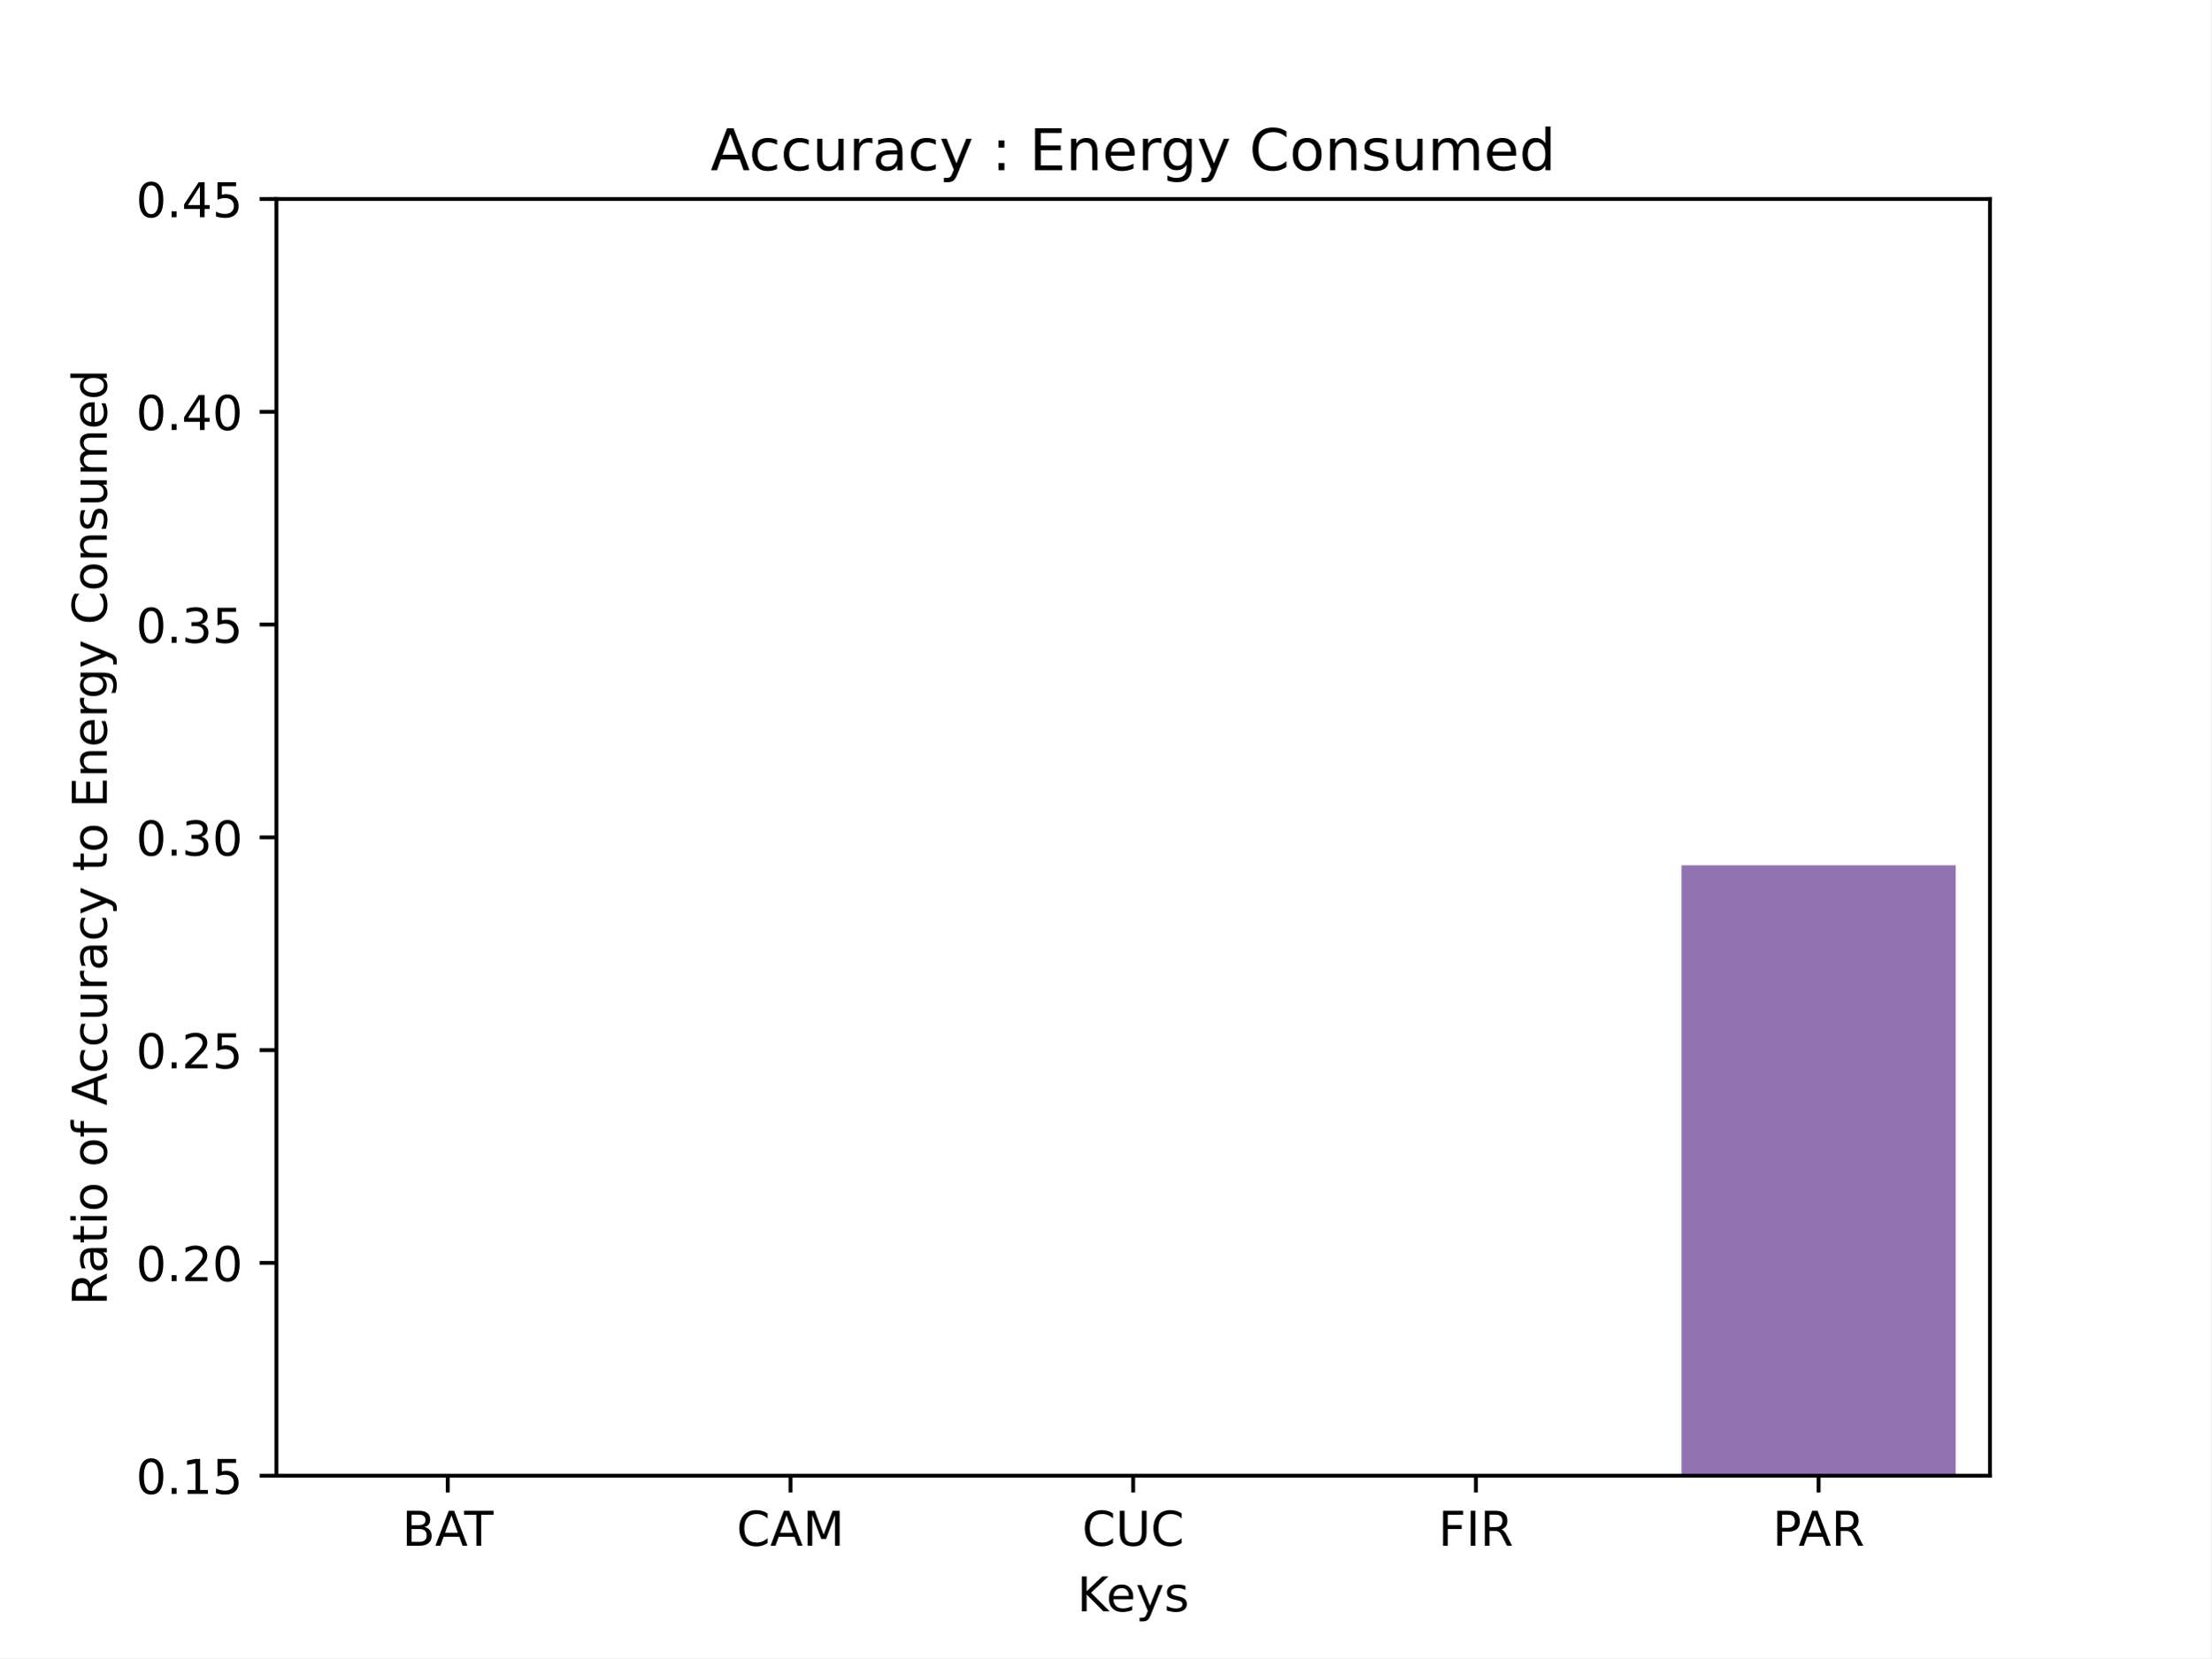
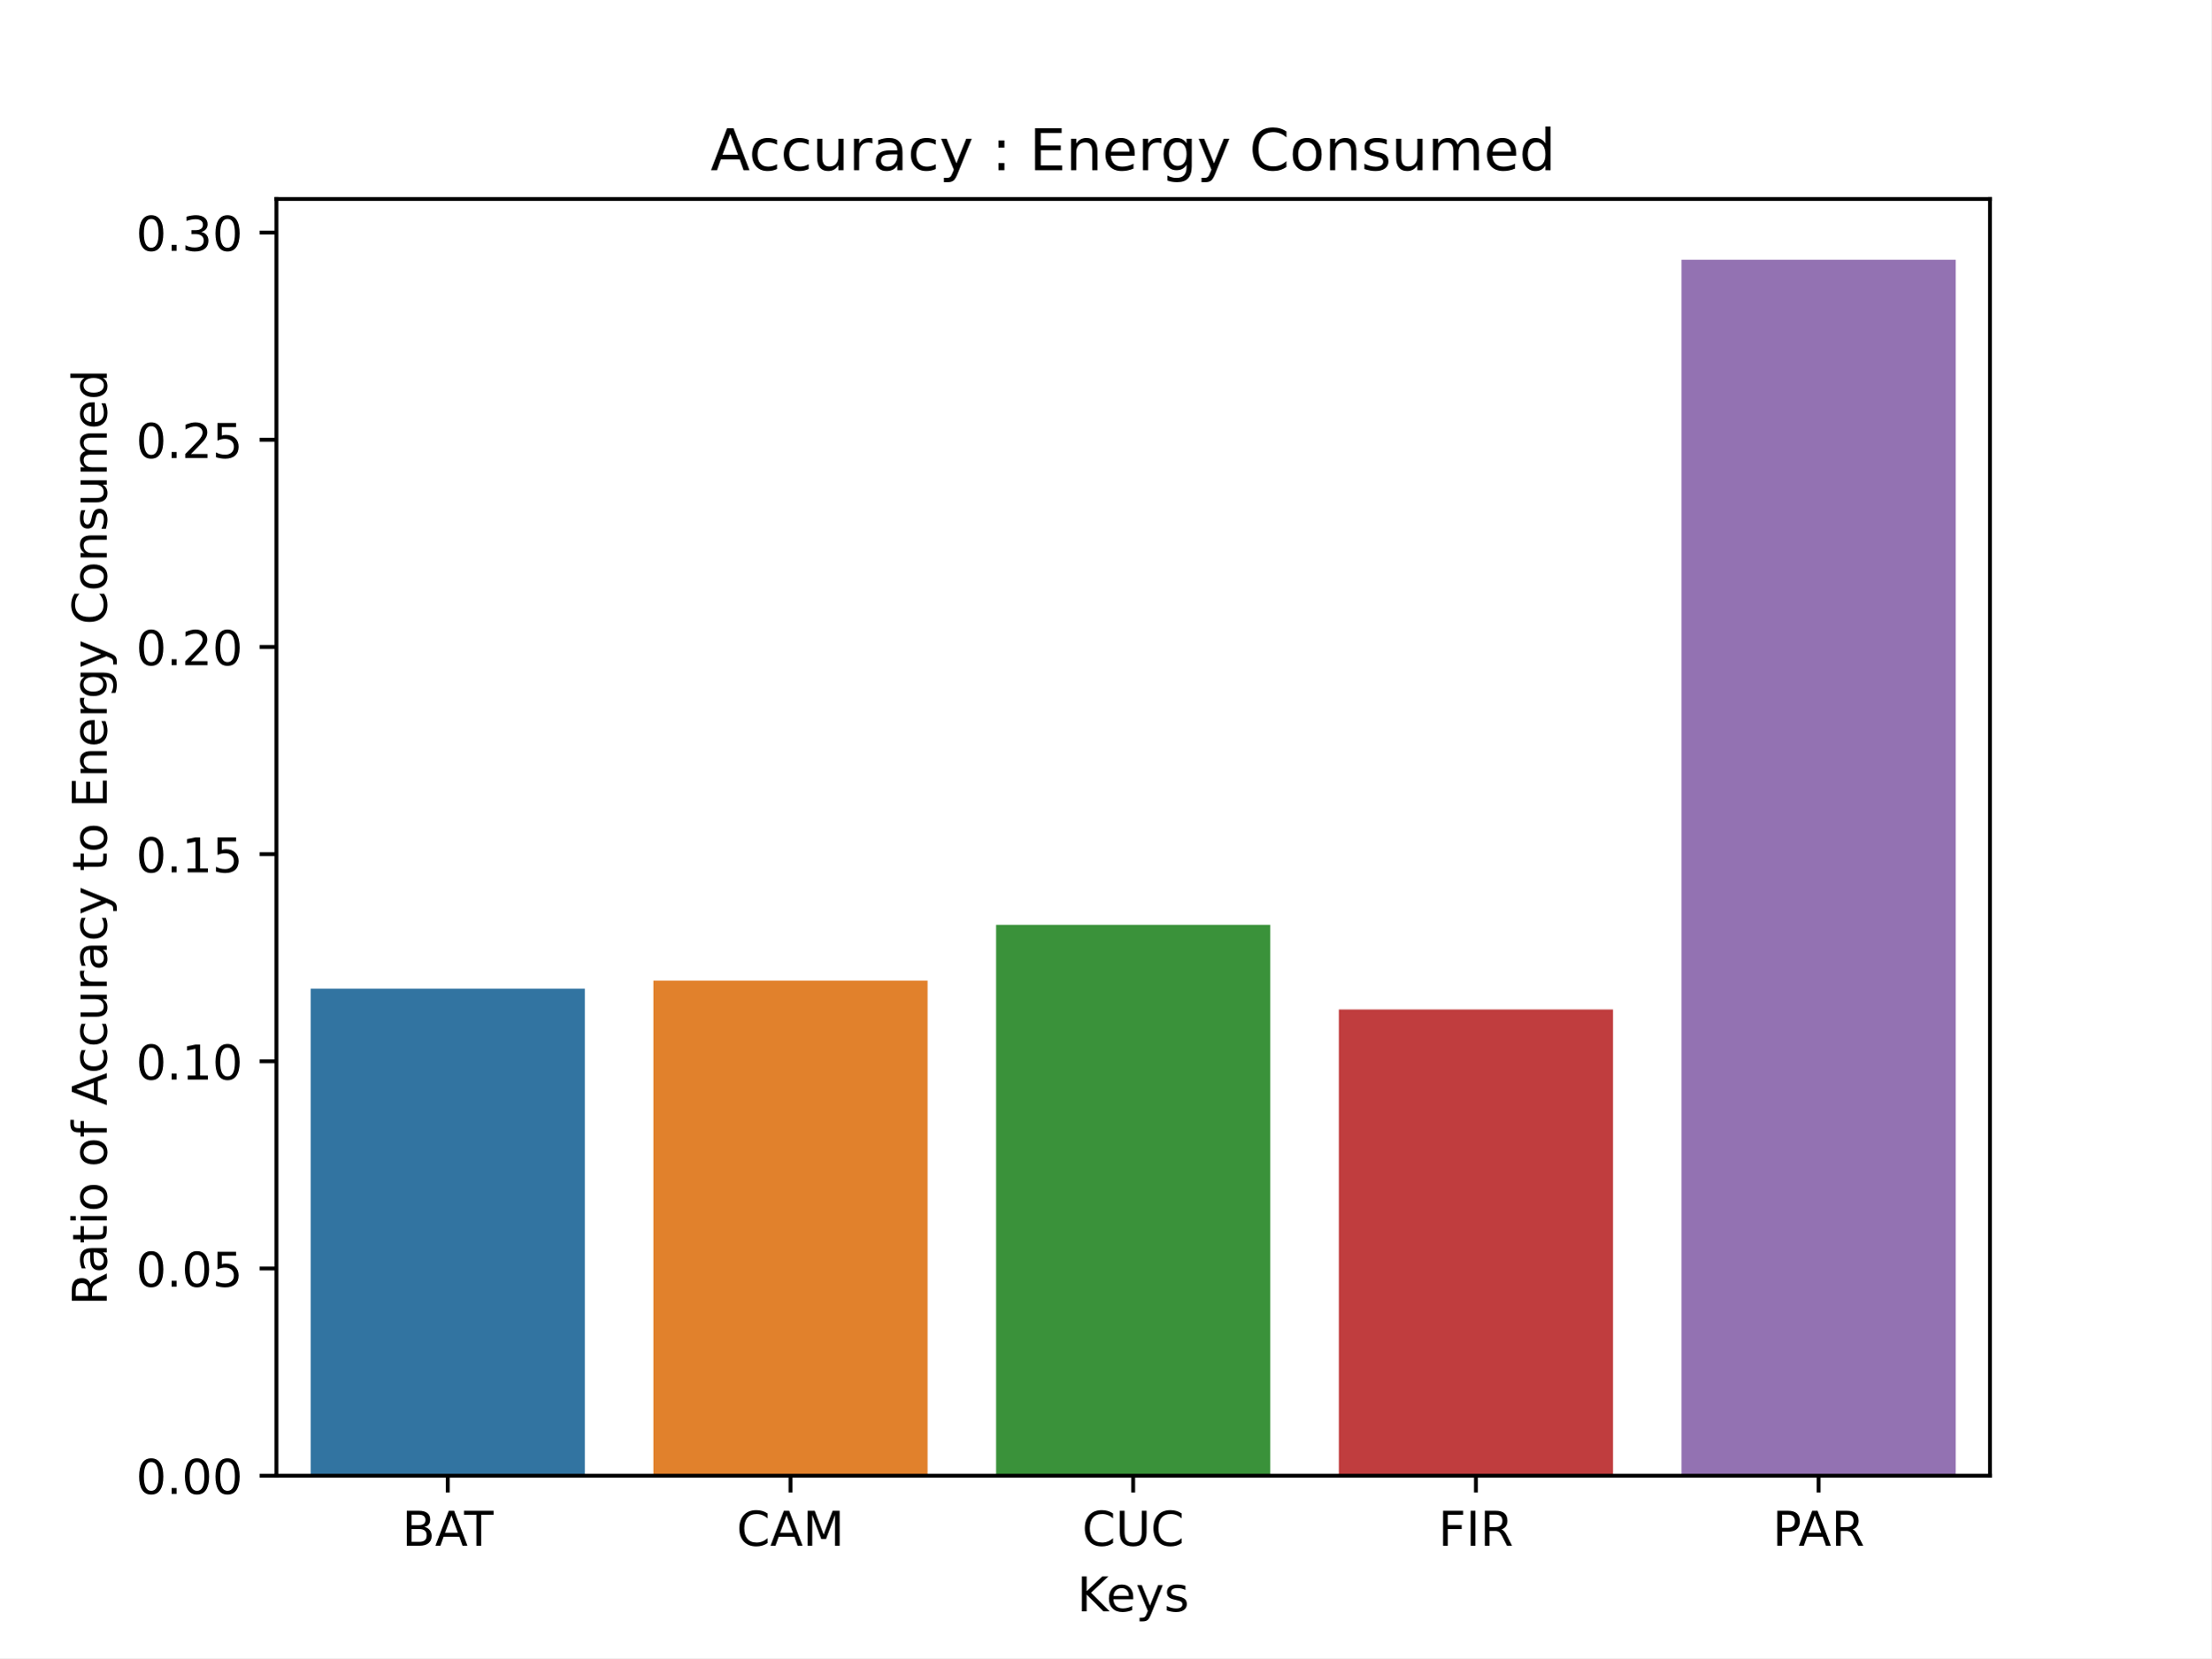
<svg xmlns="http://www.w3.org/2000/svg" xmlns:xlink="http://www.w3.org/1999/xlink" width="460.8pt" height="345.6pt" viewBox="0 0 460.8 345.6" version="1.1">
  <defs>
    <style type="text/css">*{stroke-linejoin: round; stroke-linecap: butt}</style>
  </defs>
  <g id="figure_1">
    <g id="patch_1">
      <path d="M 0 345.6  L 460.8 345.6  L 460.8 0  L 0 0  z " style="fill: #ffffff" />
    </g>
    <g id="axes_1">
      <g id="patch_2">
        <path d="M 57.6 307.584  L 414.72 307.584  L 414.72 41.472  L 57.6 41.472  z " style="fill: #ffffff" />
      </g>
      <g id="patch_3">
-         <path d="M 64.742 440.64  L 121.882 440.64  L 121.882 336.395  L 64.742 336.395  z " clip-path="url(#p6e5ae43e43)" style="fill: #3274a1" />
+         <path d="M 64.742 307.584  L 121.882 307.584  L 121.882 206.081  L 64.742 206.081  z " clip-path="url(#p1a13d56013)" style="fill: #3274a1" />
      </g>
      <g id="patch_4">
-         <path d="M 136.166 440.64  L 193.306 440.64  L 193.306 334.664  L 136.166 334.664  z " clip-path="url(#p6e5ae43e43)" style="fill: #e1812c" />
+         <path d="M 136.166 307.584  L 193.306 307.584  L 193.306 204.396  L 136.166 204.396  z " clip-path="url(#p1a13d56013)" style="fill: #e1812c" />
      </g>
      <g id="patch_5">
-         <path d="M 207.59 440.64  L 264.73 440.64  L 264.73 322.714  L 207.59 322.714  z " clip-path="url(#p6e5ae43e43)" style="fill: #3a923a" />
+         <path d="M 207.59 307.584  L 264.73 307.584  L 264.73 192.76  L 207.59 192.76  z " clip-path="url(#p1a13d56013)" style="fill: #3a923a" />
      </g>
      <g id="patch_6">
-         <path d="M 279.014 440.64  L 336.154 440.64  L 336.154 340.833  L 279.014 340.833  z " clip-path="url(#p6e5ae43e43)" style="fill: #c03d3e" />
+         <path d="M 279.014 307.584  L 336.154 307.584  L 336.154 210.402  L 279.014 210.402  z " clip-path="url(#p1a13d56013)" style="fill: #c03d3e" />
      </g>
      <g id="patch_7">
-         <path d="M 350.438 440.64  L 407.578 440.64  L 407.578 180.353  L 350.438 180.353  z " clip-path="url(#p6e5ae43e43)" style="fill: #9372b2" />
+         <path d="M 350.438 307.584  L 407.578 307.584  L 407.578 54.144  L 350.438 54.144  z " clip-path="url(#p1a13d56013)" style="fill: #9372b2" />
      </g>
      <g id="matplotlib.axis_1">
        <g id="xtick_1">
          <g id="line2d_1">
            <defs>
-               <path id="m2f736045b8" d="M 0 0  L 0 3.5  " style="stroke: #000000; stroke-width: 0.8" />
+               <path id="m70d840ce28" d="M 0 0  L 0 3.5  " style="stroke: #000000; stroke-width: 0.8" />
            </defs>
            <g>
-               <use xlink:href="#m2f736045b8" x="93.312" y="307.584" style="stroke: #000000; stroke-width: 0.8" />
+               <use xlink:href="#m70d840ce28" x="93.312" y="307.584" style="stroke: #000000; stroke-width: 0.8" />
            </g>
          </g>
          <g id="text_1">
            <g transform="translate(83.79481 322.1824)scale(0.1 -0.1)">
              <defs>
                <path id="DejaVuSans-42" d="M 1259 2228  L 1259 519  L 2272 519  Q 2781 519 3026 730  Q 3272 941 3272 1375  Q 3272 1813 3026 2020  Q 2781 2228 2272 2228  L 1259 2228  z M 1259 4147  L 1259 2741  L 2194 2741  Q 2656 2741 2882 2914  Q 3109 3088 3109 3444  Q 3109 3797 2882 3972  Q 2656 4147 2194 4147  L 1259 4147  z M 628 4666  L 2241 4666  Q 2963 4666 3353 4366  Q 3744 4066 3744 3513  Q 3744 3084 3544 2831  Q 3344 2578 2956 2516  Q 3422 2416 3680 2098  Q 3938 1781 3938 1306  Q 3938 681 3513 340  Q 3088 0 2303 0  L 628 0  L 628 4666  z " transform="scale(0.015625)" />
                <path id="DejaVuSans-41" d="M 2188 4044  L 1331 1722  L 3047 1722  L 2188 4044  z M 1831 4666  L 2547 4666  L 4325 0  L 3669 0  L 3244 1197  L 1141 1197  L 716 0  L 50 0  L 1831 4666  z " transform="scale(0.015625)" />
                <path id="DejaVuSans-54" d="M -19 4666  L 3928 4666  L 3928 4134  L 2272 4134  L 2272 0  L 1638 0  L 1638 4134  L -19 4134  L -19 4666  z " transform="scale(0.015625)" />
              </defs>
              <use xlink:href="#DejaVuSans-42" />
              <use xlink:href="#DejaVuSans-41" x="68.604" />
              <use xlink:href="#DejaVuSans-54" x="129.262" />
            </g>
          </g>
        </g>
        <g id="xtick_2">
          <g id="line2d_2">
            <g>
-               <use xlink:href="#m2f736045b8" x="164.736" y="307.584" style="stroke: #000000; stroke-width: 0.8" />
+               <use xlink:href="#m70d840ce28" x="164.736" y="307.584" style="stroke: #000000; stroke-width: 0.8" />
            </g>
          </g>
          <g id="text_2">
            <g transform="translate(153.5102 322.1824)scale(0.1 -0.1)">
              <defs>
                <path id="DejaVuSans-43" d="M 4122 4306  L 4122 3641  Q 3803 3938 3442 4084  Q 3081 4231 2675 4231  Q 1875 4231 1450 3742  Q 1025 3253 1025 2328  Q 1025 1406 1450 917  Q 1875 428 2675 428  Q 3081 428 3442 575  Q 3803 722 4122 1019  L 4122 359  Q 3791 134 3420 21  Q 3050 -91 2638 -91  Q 1578 -91 968 557  Q 359 1206 359 2328  Q 359 3453 968 4101  Q 1578 4750 2638 4750  Q 3056 4750 3426 4639  Q 3797 4528 4122 4306  z " transform="scale(0.015625)" />
                <path id="DejaVuSans-4d" d="M 628 4666  L 1569 4666  L 2759 1491  L 3956 4666  L 4897 4666  L 4897 0  L 4281 0  L 4281 4097  L 3078 897  L 2444 897  L 1241 4097  L 1241 0  L 628 0  L 628 4666  z " transform="scale(0.015625)" />
              </defs>
              <use xlink:href="#DejaVuSans-43" />
              <use xlink:href="#DejaVuSans-41" x="69.824" />
              <use xlink:href="#DejaVuSans-4d" x="138.232" />
            </g>
          </g>
        </g>
        <g id="xtick_3">
          <g id="line2d_3">
            <g>
-               <use xlink:href="#m2f736045b8" x="236.16" y="307.584" style="stroke: #000000; stroke-width: 0.8" />
+               <use xlink:href="#m70d840ce28" x="236.16" y="307.584" style="stroke: #000000; stroke-width: 0.8" />
            </g>
          </g>
          <g id="text_3">
            <g transform="translate(225.5178 322.1824)scale(0.1 -0.1)">
              <defs>
                <path id="DejaVuSans-55" d="M 556 4666  L 1191 4666  L 1191 1831  Q 1191 1081 1462 751  Q 1734 422 2344 422  Q 2950 422 3222 751  Q 3494 1081 3494 1831  L 3494 4666  L 4128 4666  L 4128 1753  Q 4128 841 3676 375  Q 3225 -91 2344 -91  Q 1459 -91 1007 375  Q 556 841 556 1753  L 556 4666  z " transform="scale(0.015625)" />
              </defs>
              <use xlink:href="#DejaVuSans-43" />
              <use xlink:href="#DejaVuSans-55" x="69.824" />
              <use xlink:href="#DejaVuSans-43" x="143.018" />
            </g>
          </g>
        </g>
        <g id="xtick_4">
          <g id="line2d_4">
            <g>
-               <use xlink:href="#m2f736045b8" x="307.584" y="307.584" style="stroke: #000000; stroke-width: 0.8" />
+               <use xlink:href="#m70d840ce28" x="307.584" y="307.584" style="stroke: #000000; stroke-width: 0.8" />
            </g>
          </g>
          <g id="text_4">
            <g transform="translate(299.759 322.1824)scale(0.1 -0.1)">
              <defs>
                <path id="DejaVuSans-46" d="M 628 4666  L 3309 4666  L 3309 4134  L 1259 4134  L 1259 2759  L 3109 2759  L 3109 2228  L 1259 2228  L 1259 0  L 628 0  L 628 4666  z " transform="scale(0.015625)" />
                <path id="DejaVuSans-49" d="M 628 4666  L 1259 4666  L 1259 0  L 628 0  L 628 4666  z " transform="scale(0.015625)" />
                <path id="DejaVuSans-52" d="M 2841 2188  Q 3044 2119 3236 1894  Q 3428 1669 3622 1275  L 4263 0  L 3584 0  L 2988 1197  Q 2756 1666 2539 1819  Q 2322 1972 1947 1972  L 1259 1972  L 1259 0  L 628 0  L 628 4666  L 2053 4666  Q 2853 4666 3247 4331  Q 3641 3997 3641 3322  Q 3641 2881 3436 2590  Q 3231 2300 2841 2188  z M 1259 4147  L 1259 2491  L 2053 2491  Q 2509 2491 2742 2702  Q 2975 2913 2975 3322  Q 2975 3731 2742 3939  Q 2509 4147 2053 4147  L 1259 4147  z " transform="scale(0.015625)" />
              </defs>
              <use xlink:href="#DejaVuSans-46" />
              <use xlink:href="#DejaVuSans-49" x="57.52" />
              <use xlink:href="#DejaVuSans-52" x="87.012" />
            </g>
          </g>
        </g>
        <g id="xtick_5">
          <g id="line2d_5">
            <g>
-               <use xlink:href="#m2f736045b8" x="379.008" y="307.584" style="stroke: #000000; stroke-width: 0.8" />
+               <use xlink:href="#m70d840ce28" x="379.008" y="307.584" style="stroke: #000000; stroke-width: 0.8" />
            </g>
          </g>
          <g id="text_5">
            <g transform="translate(369.4174 322.1824)scale(0.1 -0.1)">
              <defs>
                <path id="DejaVuSans-50" d="M 1259 4147  L 1259 2394  L 2053 2394  Q 2494 2394 2734 2622  Q 2975 2850 2975 3272  Q 2975 3691 2734 3919  Q 2494 4147 2053 4147  L 1259 4147  z M 628 4666  L 2053 4666  Q 2838 4666 3239 4311  Q 3641 3956 3641 3272  Q 3641 2581 3239 2228  Q 2838 1875 2053 1875  L 1259 1875  L 1259 0  L 628 0  L 628 4666  z " transform="scale(0.015625)" />
              </defs>
              <use xlink:href="#DejaVuSans-50" />
              <use xlink:href="#DejaVuSans-41" x="53.928" />
              <use xlink:href="#DejaVuSans-52" x="122.336" />
            </g>
          </g>
        </g>
        <g id="text_6">
          <g transform="translate(224.4905 335.8606)scale(0.1 -0.1)">
            <defs>
              <path id="DejaVuSans-4b" d="M 628 4666  L 1259 4666  L 1259 2694  L 3353 4666  L 4166 4666  L 1850 2491  L 4331 0  L 3500 0  L 1259 2247  L 1259 0  L 628 0  L 628 4666  z " transform="scale(0.015625)" />
              <path id="DejaVuSans-65" d="M 3597 1894  L 3597 1613  L 953 1613  Q 991 1019 1311 708  Q 1631 397 2203 397  Q 2534 397 2845 478  Q 3156 559 3463 722  L 3463 178  Q 3153 47 2828 -22  Q 2503 -91 2169 -91  Q 1331 -91 842 396  Q 353 884 353 1716  Q 353 2575 817 3079  Q 1281 3584 2069 3584  Q 2775 3584 3186 3129  Q 3597 2675 3597 1894  z M 3022 2063  Q 3016 2534 2758 2815  Q 2500 3097 2075 3097  Q 1594 3097 1305 2825  Q 1016 2553 972 2059  L 3022 2063  z " transform="scale(0.015625)" />
              <path id="DejaVuSans-79" d="M 2059 -325  Q 1816 -950 1584 -1140  Q 1353 -1331 966 -1331  L 506 -1331  L 506 -850  L 844 -850  Q 1081 -850 1212 -737  Q 1344 -625 1503 -206  L 1606 56  L 191 3500  L 800 3500  L 1894 763  L 2988 3500  L 3597 3500  L 2059 -325  z " transform="scale(0.015625)" />
              <path id="DejaVuSans-73" d="M 2834 3397  L 2834 2853  Q 2591 2978 2328 3040  Q 2066 3103 1784 3103  Q 1356 3103 1142 2972  Q 928 2841 928 2578  Q 928 2378 1081 2264  Q 1234 2150 1697 2047  L 1894 2003  Q 2506 1872 2764 1633  Q 3022 1394 3022 966  Q 3022 478 2636 193  Q 2250 -91 1575 -91  Q 1294 -91 989 -36  Q 684 19 347 128  L 347 722  Q 666 556 975 473  Q 1284 391 1588 391  Q 1994 391 2212 530  Q 2431 669 2431 922  Q 2431 1156 2273 1281  Q 2116 1406 1581 1522  L 1381 1569  Q 847 1681 609 1914  Q 372 2147 372 2553  Q 372 3047 722 3315  Q 1072 3584 1716 3584  Q 2034 3584 2315 3537  Q 2597 3491 2834 3397  z " transform="scale(0.015625)" />
            </defs>
            <use xlink:href="#DejaVuSans-4b" />
            <use xlink:href="#DejaVuSans-65" x="60.576" />
            <use xlink:href="#DejaVuSans-79" x="122.1" />
            <use xlink:href="#DejaVuSans-73" x="181.279" />
          </g>
        </g>
      </g>
      <g id="matplotlib.axis_2">
        <g id="ytick_1">
          <g id="line2d_6">
            <defs>
-               <path id="m48b6f03d08" d="M 0 0  L -3.5 0  " style="stroke: #000000; stroke-width: 0.8" />
+               <path id="m620f971211" d="M 0 0  L -3.5 0  " style="stroke: #000000; stroke-width: 0.8" />
            </defs>
            <g>
-               <use xlink:href="#m48b6f03d08" x="57.6" y="307.584" style="stroke: #000000; stroke-width: 0.8" />
+               <use xlink:href="#m620f971211" x="57.6" y="307.584" style="stroke: #000000; stroke-width: 0.8" />
            </g>
          </g>
          <g id="text_7">
            <g transform="translate(28.33438 311.3832)scale(0.1 -0.1)">
              <defs>
                <path id="DejaVuSans-30" d="M 2034 4250  Q 1547 4250 1301 3770  Q 1056 3291 1056 2328  Q 1056 1369 1301 889  Q 1547 409 2034 409  Q 2525 409 2770 889  Q 3016 1369 3016 2328  Q 3016 3291 2770 3770  Q 2525 4250 2034 4250  z M 2034 4750  Q 2819 4750 3233 4129  Q 3647 3509 3647 2328  Q 3647 1150 3233 529  Q 2819 -91 2034 -91  Q 1250 -91 836 529  Q 422 1150 422 2328  Q 422 3509 836 4129  Q 1250 4750 2034 4750  z " transform="scale(0.015625)" />
                <path id="DejaVuSans-2e" d="M 684 794  L 1344 794  L 1344 0  L 684 0  L 684 794  z " transform="scale(0.015625)" />
+               </defs>
+               <use xlink:href="#DejaVuSans-30" />
+               <use xlink:href="#DejaVuSans-2e" x="63.623" />
+               <use xlink:href="#DejaVuSans-30" x="95.41" />
+               <use xlink:href="#DejaVuSans-30" x="159.033" />
+             </g>
+           </g>
+         </g>
+         <g id="ytick_2">
+           <g id="line2d_7">
+             <g>
+               <use xlink:href="#m620f971211" x="57.6" y="264.399" style="stroke: #000000; stroke-width: 0.8" />
+             </g>
+           </g>
+           <g id="text_8">
+             <g transform="translate(28.33438 268.1979)scale(0.1 -0.1)">
+               <defs>
+                 <path id="DejaVuSans-35" d="M 691 4666  L 3169 4666  L 3169 4134  L 1269 4134  L 1269 2991  Q 1406 3038 1543 3061  Q 1681 3084 1819 3084  Q 2600 3084 3056 2656  Q 3513 2228 3513 1497  Q 3513 744 3044 326  Q 2575 -91 1722 -91  Q 1428 -91 1123 -41  Q 819 9 494 109  L 494 744  Q 775 591 1075 516  Q 1375 441 1709 441  Q 2250 441 2565 725  Q 2881 1009 2881 1497  Q 2881 1984 2565 2268  Q 2250 2553 1709 2553  Q 1456 2553 1204 2497  Q 953 2441 691 2322  L 691 4666  z " transform="scale(0.015625)" />
+               </defs>
+               <use xlink:href="#DejaVuSans-30" />
+               <use xlink:href="#DejaVuSans-2e" x="63.623" />
+               <use xlink:href="#DejaVuSans-30" x="95.41" />
+               <use xlink:href="#DejaVuSans-35" x="159.033" />
+             </g>
+           </g>
+         </g>
+         <g id="ytick_3">
+           <g id="line2d_8">
+             <g>
+               <use xlink:href="#m620f971211" x="57.6" y="221.213" style="stroke: #000000; stroke-width: 0.8" />
+             </g>
+           </g>
+           <g id="text_9">
+             <g transform="translate(28.33438 225.0126)scale(0.1 -0.1)">
+               <defs>
                <path id="DejaVuSans-31" d="M 794 531  L 1825 531  L 1825 4091  L 703 3866  L 703 4441  L 1819 4666  L 2450 4666  L 2450 531  L 3481 531  L 3481 0  L 794 0  L 794 531  z " transform="scale(0.015625)" />
-                 <path id="DejaVuSans-35" d="M 691 4666  L 3169 4666  L 3169 4134  L 1269 4134  L 1269 2991  Q 1406 3038 1543 3061  Q 1681 3084 1819 3084  Q 2600 3084 3056 2656  Q 3513 2228 3513 1497  Q 3513 744 3044 326  Q 2575 -91 1722 -91  Q 1428 -91 1123 -41  Q 819 9 494 109  L 494 744  Q 775 591 1075 516  Q 1375 441 1709 441  Q 2250 441 2565 725  Q 2881 1009 2881 1497  Q 2881 1984 2565 2268  Q 2250 2553 1709 2553  Q 1456 2553 1204 2497  Q 953 2441 691 2322  L 691 4666  z " transform="scale(0.015625)" />
-               </defs>
+               </defs>
+               <use xlink:href="#DejaVuSans-30" />
+               <use xlink:href="#DejaVuSans-2e" x="63.623" />
+               <use xlink:href="#DejaVuSans-31" x="95.41" />
+               <use xlink:href="#DejaVuSans-30" x="159.033" />
+             </g>
+           </g>
+         </g>
+         <g id="ytick_4">
+           <g id="line2d_9">
+             <g>
+               <use xlink:href="#m620f971211" x="57.6" y="178.028" style="stroke: #000000; stroke-width: 0.8" />
+             </g>
+           </g>
+           <g id="text_10">
+             <g transform="translate(28.33438 181.8273)scale(0.1 -0.1)">
              <use xlink:href="#DejaVuSans-30" />
              <use xlink:href="#DejaVuSans-2e" x="63.623" />
              <use xlink:href="#DejaVuSans-31" x="95.41" />
              <use xlink:href="#DejaVuSans-35" x="159.033" />
            </g>
          </g>
        </g>
-         <g id="ytick_2">
-           <g id="line2d_7">
-             <g>
-               <use xlink:href="#m48b6f03d08" x="57.6" y="263.232" style="stroke: #000000; stroke-width: 0.8" />
-             </g>
-           </g>
-           <g id="text_8">
-             <g transform="translate(28.33438 267.0312)scale(0.1 -0.1)">
+         <g id="ytick_5">
+           <g id="line2d_10">
+             <g>
+               <use xlink:href="#m620f971211" x="57.6" y="134.843" style="stroke: #000000; stroke-width: 0.8" />
+             </g>
+           </g>
+           <g id="text_11">
+             <g transform="translate(28.33438 138.642)scale(0.1 -0.1)">
              <defs>
                <path id="DejaVuSans-32" d="M 1228 531  L 3431 531  L 3431 0  L 469 0  L 469 531  Q 828 903 1448 1529  Q 2069 2156 2228 2338  Q 2531 2678 2651 2914  Q 2772 3150 2772 3378  Q 2772 3750 2511 3984  Q 2250 4219 1831 4219  Q 1534 4219 1204 4116  Q 875 4013 500 3803  L 500 4441  Q 881 4594 1212 4672  Q 1544 4750 1819 4750  Q 2544 4750 2975 4387  Q 3406 4025 3406 3419  Q 3406 3131 3298 2873  Q 3191 2616 2906 2266  Q 2828 2175 2409 1742  Q 1991 1309 1228 531  z " transform="scale(0.015625)" />
              </defs>
              <use xlink:href="#DejaVuSans-30" />
              <use xlink:href="#DejaVuSans-2e" x="63.623" />
              <use xlink:href="#DejaVuSans-32" x="95.41" />
              <use xlink:href="#DejaVuSans-30" x="159.033" />
            </g>
          </g>
        </g>
-         <g id="ytick_3">
-           <g id="line2d_8">
-             <g>
-               <use xlink:href="#m48b6f03d08" x="57.6" y="218.88" style="stroke: #000000; stroke-width: 0.8" />
-             </g>
-           </g>
-           <g id="text_9">
-             <g transform="translate(28.33438 222.6792)scale(0.1 -0.1)">
+         <g id="ytick_6">
+           <g id="line2d_11">
+             <g>
+               <use xlink:href="#m620f971211" x="57.6" y="91.657" style="stroke: #000000; stroke-width: 0.8" />
+             </g>
+           </g>
+           <g id="text_12">
+             <g transform="translate(28.33438 95.45667)scale(0.1 -0.1)">
              <use xlink:href="#DejaVuSans-30" />
              <use xlink:href="#DejaVuSans-2e" x="63.623" />
              <use xlink:href="#DejaVuSans-32" x="95.41" />
              <use xlink:href="#DejaVuSans-35" x="159.033" />
            </g>
          </g>
        </g>
-         <g id="ytick_4">
-           <g id="line2d_9">
-             <g>
-               <use xlink:href="#m48b6f03d08" x="57.6" y="174.528" style="stroke: #000000; stroke-width: 0.8" />
-             </g>
-           </g>
-           <g id="text_10">
-             <g transform="translate(28.33438 178.3272)scale(0.1 -0.1)">
+         <g id="ytick_7">
+           <g id="line2d_12">
+             <g>
+               <use xlink:href="#m620f971211" x="57.6" y="48.472" style="stroke: #000000; stroke-width: 0.8" />
+             </g>
+           </g>
+           <g id="text_13">
+             <g transform="translate(28.33438 52.27136)scale(0.1 -0.1)">
              <defs>
                <path id="DejaVuSans-33" d="M 2597 2516  Q 3050 2419 3304 2112  Q 3559 1806 3559 1356  Q 3559 666 3084 287  Q 2609 -91 1734 -91  Q 1441 -91 1130 -33  Q 819 25 488 141  L 488 750  Q 750 597 1062 519  Q 1375 441 1716 441  Q 2309 441 2620 675  Q 2931 909 2931 1356  Q 2931 1769 2642 2001  Q 2353 2234 1838 2234  L 1294 2234  L 1294 2753  L 1863 2753  Q 2328 2753 2575 2939  Q 2822 3125 2822 3475  Q 2822 3834 2567 4026  Q 2313 4219 1838 4219  Q 1578 4219 1281 4162  Q 984 4106 628 3988  L 628 4550  Q 988 4650 1302 4700  Q 1616 4750 1894 4750  Q 2613 4750 3031 4423  Q 3450 4097 3450 3541  Q 3450 3153 3228 2886  Q 3006 2619 2597 2516  z " transform="scale(0.015625)" />
              </defs>
              <use xlink:href="#DejaVuSans-30" />
              <use xlink:href="#DejaVuSans-2e" x="63.623" />
              <use xlink:href="#DejaVuSans-33" x="95.41" />
              <use xlink:href="#DejaVuSans-30" x="159.033" />
-             </g>
-           </g>
-         </g>
-         <g id="ytick_5">
-           <g id="line2d_10">
-             <g>
-               <use xlink:href="#m48b6f03d08" x="57.6" y="130.176" style="stroke: #000000; stroke-width: 0.8" />
-             </g>
-           </g>
-           <g id="text_11">
-             <g transform="translate(28.33438 133.9752)scale(0.1 -0.1)">
-               <use xlink:href="#DejaVuSans-30" />
-               <use xlink:href="#DejaVuSans-2e" x="63.623" />
-               <use xlink:href="#DejaVuSans-33" x="95.41" />
-               <use xlink:href="#DejaVuSans-35" x="159.033" />
-             </g>
-           </g>
-         </g>
-         <g id="ytick_6">
-           <g id="line2d_11">
-             <g>
-               <use xlink:href="#m48b6f03d08" x="57.6" y="85.824" style="stroke: #000000; stroke-width: 0.8" />
-             </g>
-           </g>
-           <g id="text_12">
-             <g transform="translate(28.33438 89.62322)scale(0.1 -0.1)">
-               <defs>
-                 <path id="DejaVuSans-34" d="M 2419 4116  L 825 1625  L 2419 1625  L 2419 4116  z M 2253 4666  L 3047 4666  L 3047 1625  L 3713 1625  L 3713 1100  L 3047 1100  L 3047 0  L 2419 0  L 2419 1100  L 313 1100  L 313 1709  L 2253 4666  z " transform="scale(0.015625)" />
-               </defs>
-               <use xlink:href="#DejaVuSans-30" />
-               <use xlink:href="#DejaVuSans-2e" x="63.623" />
-               <use xlink:href="#DejaVuSans-34" x="95.41" />
-               <use xlink:href="#DejaVuSans-30" x="159.033" />
-             </g>
-           </g>
-         </g>
-         <g id="ytick_7">
-           <g id="line2d_12">
-             <g>
-               <use xlink:href="#m48b6f03d08" x="57.6" y="41.472" style="stroke: #000000; stroke-width: 0.8" />
-             </g>
-           </g>
-           <g id="text_13">
-             <g transform="translate(28.33438 45.27122)scale(0.1 -0.1)">
-               <use xlink:href="#DejaVuSans-30" />
-               <use xlink:href="#DejaVuSans-2e" x="63.623" />
-               <use xlink:href="#DejaVuSans-34" x="95.41" />
-               <use xlink:href="#DejaVuSans-35" x="159.033" />
            </g>
          </g>
        </g>
        <g id="text_14">
          <g transform="translate(22.25469 272.0952)rotate(-90)scale(0.1 -0.1)">
            <defs>
              <path id="DejaVuSans-61" d="M 2194 1759  Q 1497 1759 1228 1600  Q 959 1441 959 1056  Q 959 750 1161 570  Q 1363 391 1709 391  Q 2188 391 2477 730  Q 2766 1069 2766 1631  L 2766 1759  L 2194 1759  z M 3341 1997  L 3341 0  L 2766 0  L 2766 531  Q 2569 213 2275 61  Q 1981 -91 1556 -91  Q 1019 -91 701 211  Q 384 513 384 1019  Q 384 1609 779 1909  Q 1175 2209 1959 2209  L 2766 2209  L 2766 2266  Q 2766 2663 2505 2880  Q 2244 3097 1772 3097  Q 1472 3097 1187 3025  Q 903 2953 641 2809  L 641 3341  Q 956 3463 1253 3523  Q 1550 3584 1831 3584  Q 2591 3584 2966 3190  Q 3341 2797 3341 1997  z " transform="scale(0.015625)" />
              <path id="DejaVuSans-74" d="M 1172 4494  L 1172 3500  L 2356 3500  L 2356 3053  L 1172 3053  L 1172 1153  Q 1172 725 1289 603  Q 1406 481 1766 481  L 2356 481  L 2356 0  L 1766 0  Q 1100 0 847 248  Q 594 497 594 1153  L 594 3053  L 172 3053  L 172 3500  L 594 3500  L 594 4494  L 1172 4494  z " transform="scale(0.015625)" />
              <path id="DejaVuSans-69" d="M 603 3500  L 1178 3500  L 1178 0  L 603 0  L 603 3500  z M 603 4863  L 1178 4863  L 1178 4134  L 603 4134  L 603 4863  z " transform="scale(0.015625)" />
              <path id="DejaVuSans-6f" d="M 1959 3097  Q 1497 3097 1228 2736  Q 959 2375 959 1747  Q 959 1119 1226 758  Q 1494 397 1959 397  Q 2419 397 2687 759  Q 2956 1122 2956 1747  Q 2956 2369 2687 2733  Q 2419 3097 1959 3097  z M 1959 3584  Q 2709 3584 3137 3096  Q 3566 2609 3566 1747  Q 3566 888 3137 398  Q 2709 -91 1959 -91  Q 1206 -91 779 398  Q 353 888 353 1747  Q 353 2609 779 3096  Q 1206 3584 1959 3584  z " transform="scale(0.015625)" />
              <path id="DejaVuSans-20" transform="scale(0.015625)" />
              <path id="DejaVuSans-66" d="M 2375 4863  L 2375 4384  L 1825 4384  Q 1516 4384 1395 4259  Q 1275 4134 1275 3809  L 1275 3500  L 2222 3500  L 2222 3053  L 1275 3053  L 1275 0  L 697 0  L 697 3053  L 147 3053  L 147 3500  L 697 3500  L 697 3744  Q 697 4328 969 4595  Q 1241 4863 1831 4863  L 2375 4863  z " transform="scale(0.015625)" />
              <path id="DejaVuSans-63" d="M 3122 3366  L 3122 2828  Q 2878 2963 2633 3030  Q 2388 3097 2138 3097  Q 1578 3097 1268 2742  Q 959 2388 959 1747  Q 959 1106 1268 751  Q 1578 397 2138 397  Q 2388 397 2633 464  Q 2878 531 3122 666  L 3122 134  Q 2881 22 2623 -34  Q 2366 -91 2075 -91  Q 1284 -91 818 406  Q 353 903 353 1747  Q 353 2603 823 3093  Q 1294 3584 2113 3584  Q 2378 3584 2631 3529  Q 2884 3475 3122 3366  z " transform="scale(0.015625)" />
              <path id="DejaVuSans-75" d="M 544 1381  L 544 3500  L 1119 3500  L 1119 1403  Q 1119 906 1312 657  Q 1506 409 1894 409  Q 2359 409 2629 706  Q 2900 1003 2900 1516  L 2900 3500  L 3475 3500  L 3475 0  L 2900 0  L 2900 538  Q 2691 219 2414 64  Q 2138 -91 1772 -91  Q 1169 -91 856 284  Q 544 659 544 1381  z M 1991 3584  L 1991 3584  z " transform="scale(0.015625)" />
              <path id="DejaVuSans-72" d="M 2631 2963  Q 2534 3019 2420 3045  Q 2306 3072 2169 3072  Q 1681 3072 1420 2755  Q 1159 2438 1159 1844  L 1159 0  L 581 0  L 581 3500  L 1159 3500  L 1159 2956  Q 1341 3275 1631 3429  Q 1922 3584 2338 3584  Q 2397 3584 2469 3576  Q 2541 3569 2628 3553  L 2631 2963  z " transform="scale(0.015625)" />
              <path id="DejaVuSans-45" d="M 628 4666  L 3578 4666  L 3578 4134  L 1259 4134  L 1259 2753  L 3481 2753  L 3481 2222  L 1259 2222  L 1259 531  L 3634 531  L 3634 0  L 628 0  L 628 4666  z " transform="scale(0.015625)" />
              <path id="DejaVuSans-6e" d="M 3513 2113  L 3513 0  L 2938 0  L 2938 2094  Q 2938 2591 2744 2837  Q 2550 3084 2163 3084  Q 1697 3084 1428 2787  Q 1159 2491 1159 1978  L 1159 0  L 581 0  L 581 3500  L 1159 3500  L 1159 2956  Q 1366 3272 1645 3428  Q 1925 3584 2291 3584  Q 2894 3584 3203 3211  Q 3513 2838 3513 2113  z " transform="scale(0.015625)" />
              <path id="DejaVuSans-67" d="M 2906 1791  Q 2906 2416 2648 2759  Q 2391 3103 1925 3103  Q 1463 3103 1205 2759  Q 947 2416 947 1791  Q 947 1169 1205 825  Q 1463 481 1925 481  Q 2391 481 2648 825  Q 2906 1169 2906 1791  z M 3481 434  Q 3481 -459 3084 -895  Q 2688 -1331 1869 -1331  Q 1566 -1331 1297 -1286  Q 1028 -1241 775 -1147  L 775 -588  Q 1028 -725 1275 -790  Q 1522 -856 1778 -856  Q 2344 -856 2625 -561  Q 2906 -266 2906 331  L 2906 616  Q 2728 306 2450 153  Q 2172 0 1784 0  Q 1141 0 747 490  Q 353 981 353 1791  Q 353 2603 747 3093  Q 1141 3584 1784 3584  Q 2172 3584 2450 3431  Q 2728 3278 2906 2969  L 2906 3500  L 3481 3500  L 3481 434  z " transform="scale(0.015625)" />
              <path id="DejaVuSans-6d" d="M 3328 2828  Q 3544 3216 3844 3400  Q 4144 3584 4550 3584  Q 5097 3584 5394 3201  Q 5691 2819 5691 2113  L 5691 0  L 5113 0  L 5113 2094  Q 5113 2597 4934 2840  Q 4756 3084 4391 3084  Q 3944 3084 3684 2787  Q 3425 2491 3425 1978  L 3425 0  L 2847 0  L 2847 2094  Q 2847 2600 2669 2842  Q 2491 3084 2119 3084  Q 1678 3084 1418 2786  Q 1159 2488 1159 1978  L 1159 0  L 581 0  L 581 3500  L 1159 3500  L 1159 2956  Q 1356 3278 1631 3431  Q 1906 3584 2284 3584  Q 2666 3584 2933 3390  Q 3200 3197 3328 2828  z " transform="scale(0.015625)" />
              <path id="DejaVuSans-64" d="M 2906 2969  L 2906 4863  L 3481 4863  L 3481 0  L 2906 0  L 2906 525  Q 2725 213 2448 61  Q 2172 -91 1784 -91  Q 1150 -91 751 415  Q 353 922 353 1747  Q 353 2572 751 3078  Q 1150 3584 1784 3584  Q 2172 3584 2448 3432  Q 2725 3281 2906 2969  z M 947 1747  Q 947 1113 1208 752  Q 1469 391 1925 391  Q 2381 391 2643 752  Q 2906 1113 2906 1747  Q 2906 2381 2643 2742  Q 2381 3103 1925 3103  Q 1469 3103 1208 2742  Q 947 2381 947 1747  z " transform="scale(0.015625)" />
            </defs>
            <use xlink:href="#DejaVuSans-52" />
            <use xlink:href="#DejaVuSans-61" x="67.232" />
            <use xlink:href="#DejaVuSans-74" x="128.512" />
            <use xlink:href="#DejaVuSans-69" x="167.721" />
            <use xlink:href="#DejaVuSans-6f" x="195.504" />
            <use xlink:href="#DejaVuSans-20" x="256.686" />
            <use xlink:href="#DejaVuSans-6f" x="288.473" />
            <use xlink:href="#DejaVuSans-66" x="349.654" />
            <use xlink:href="#DejaVuSans-20" x="384.859" />
            <use xlink:href="#DejaVuSans-41" x="416.646" />
            <use xlink:href="#DejaVuSans-63" x="483.305" />
            <use xlink:href="#DejaVuSans-63" x="538.285" />
            <use xlink:href="#DejaVuSans-75" x="593.266" />
            <use xlink:href="#DejaVuSans-72" x="656.645" />
            <use xlink:href="#DejaVuSans-61" x="697.758" />
            <use xlink:href="#DejaVuSans-63" x="759.037" />
            <use xlink:href="#DejaVuSans-79" x="814.018" />
            <use xlink:href="#DejaVuSans-20" x="873.197" />
            <use xlink:href="#DejaVuSans-74" x="904.984" />
            <use xlink:href="#DejaVuSans-6f" x="944.193" />
            <use xlink:href="#DejaVuSans-20" x="1005.375" />
            <use xlink:href="#DejaVuSans-45" x="1037.162" />
            <use xlink:href="#DejaVuSans-6e" x="1100.346" />
            <use xlink:href="#DejaVuSans-65" x="1163.725" />
            <use xlink:href="#DejaVuSans-72" x="1225.248" />
            <use xlink:href="#DejaVuSans-67" x="1264.611" />
            <use xlink:href="#DejaVuSans-79" x="1328.088" />
            <use xlink:href="#DejaVuSans-20" x="1387.268" />
            <use xlink:href="#DejaVuSans-43" x="1419.055" />
            <use xlink:href="#DejaVuSans-6f" x="1488.879" />
            <use xlink:href="#DejaVuSans-6e" x="1550.061" />
            <use xlink:href="#DejaVuSans-73" x="1613.439" />
            <use xlink:href="#DejaVuSans-75" x="1665.539" />
            <use xlink:href="#DejaVuSans-6d" x="1728.918" />
            <use xlink:href="#DejaVuSans-65" x="1826.33" />
            <use xlink:href="#DejaVuSans-64" x="1887.854" />
          </g>
        </g>
      </g>
      <g id="line2d_13">
-         <path clip-path="url(#p6e5ae43e43)" style="fill: none; stroke: #424242; stroke-width: 2.7; stroke-linecap: square" />
+         <path clip-path="url(#p1a13d56013)" style="fill: none; stroke: #424242; stroke-width: 2.7; stroke-linecap: square" />
      </g>
      <g id="line2d_14">
-         <path clip-path="url(#p6e5ae43e43)" style="fill: none; stroke: #424242; stroke-width: 2.7; stroke-linecap: square" />
+         <path clip-path="url(#p1a13d56013)" style="fill: none; stroke: #424242; stroke-width: 2.7; stroke-linecap: square" />
      </g>
      <g id="line2d_15">
-         <path clip-path="url(#p6e5ae43e43)" style="fill: none; stroke: #424242; stroke-width: 2.7; stroke-linecap: square" />
+         <path clip-path="url(#p1a13d56013)" style="fill: none; stroke: #424242; stroke-width: 2.7; stroke-linecap: square" />
      </g>
      <g id="line2d_16">
-         <path clip-path="url(#p6e5ae43e43)" style="fill: none; stroke: #424242; stroke-width: 2.7; stroke-linecap: square" />
+         <path clip-path="url(#p1a13d56013)" style="fill: none; stroke: #424242; stroke-width: 2.7; stroke-linecap: square" />
      </g>
      <g id="line2d_17">
-         <path clip-path="url(#p6e5ae43e43)" style="fill: none; stroke: #424242; stroke-width: 2.7; stroke-linecap: square" />
+         <path clip-path="url(#p1a13d56013)" style="fill: none; stroke: #424242; stroke-width: 2.7; stroke-linecap: square" />
      </g>
      <g id="patch_8">
        <path d="M 57.6 307.584  L 57.6 41.472  " style="fill: none; stroke: #000000; stroke-width: 0.8; stroke-linejoin: miter; stroke-linecap: square" />
      </g>
      <g id="patch_9">
        <path d="M 414.72 307.584  L 414.72 41.472  " style="fill: none; stroke: #000000; stroke-width: 0.8; stroke-linejoin: miter; stroke-linecap: square" />
      </g>
      <g id="patch_10">
        <path d="M 57.6 307.584  L 414.72 307.584  " style="fill: none; stroke: #000000; stroke-width: 0.8; stroke-linejoin: miter; stroke-linecap: square" />
      </g>
      <g id="patch_11">
        <path d="M 57.6 41.472  L 414.72 41.472  " style="fill: none; stroke: #000000; stroke-width: 0.8; stroke-linejoin: miter; stroke-linecap: square" />
      </g>
      <g id="text_15">
        <g transform="translate(148.08 35.472)scale(0.12 -0.12)">
          <defs>
            <path id="DejaVuSans-3a" d="M 750 794  L 1409 794  L 1409 0  L 750 0  L 750 794  z M 750 3309  L 1409 3309  L 1409 2516  L 750 2516  L 750 3309  z " transform="scale(0.015625)" />
          </defs>
          <use xlink:href="#DejaVuSans-41" />
          <use xlink:href="#DejaVuSans-63" x="66.658" />
          <use xlink:href="#DejaVuSans-63" x="121.639" />
          <use xlink:href="#DejaVuSans-75" x="176.619" />
          <use xlink:href="#DejaVuSans-72" x="239.998" />
          <use xlink:href="#DejaVuSans-61" x="281.111" />
          <use xlink:href="#DejaVuSans-63" x="342.391" />
          <use xlink:href="#DejaVuSans-79" x="397.371" />
          <use xlink:href="#DejaVuSans-20" x="456.551" />
          <use xlink:href="#DejaVuSans-3a" x="488.338" />
          <use xlink:href="#DejaVuSans-20" x="522.029" />
          <use xlink:href="#DejaVuSans-45" x="553.816" />
          <use xlink:href="#DejaVuSans-6e" x="617" />
          <use xlink:href="#DejaVuSans-65" x="680.379" />
          <use xlink:href="#DejaVuSans-72" x="741.902" />
          <use xlink:href="#DejaVuSans-67" x="781.266" />
          <use xlink:href="#DejaVuSans-79" x="844.742" />
          <use xlink:href="#DejaVuSans-20" x="903.922" />
          <use xlink:href="#DejaVuSans-43" x="935.709" />
          <use xlink:href="#DejaVuSans-6f" x="1005.533" />
          <use xlink:href="#DejaVuSans-6e" x="1066.715" />
          <use xlink:href="#DejaVuSans-73" x="1130.094" />
          <use xlink:href="#DejaVuSans-75" x="1182.193" />
          <use xlink:href="#DejaVuSans-6d" x="1245.572" />
          <use xlink:href="#DejaVuSans-65" x="1342.984" />
          <use xlink:href="#DejaVuSans-64" x="1404.508" />
        </g>
      </g>
    </g>
  </g>
  <defs>
-     <clipPath id="p6e5ae43e43">
+     <clipPath id="p1a13d56013">
      <rect x="57.6" y="41.472" width="357.12" height="266.112" />
    </clipPath>
  </defs>
</svg>
